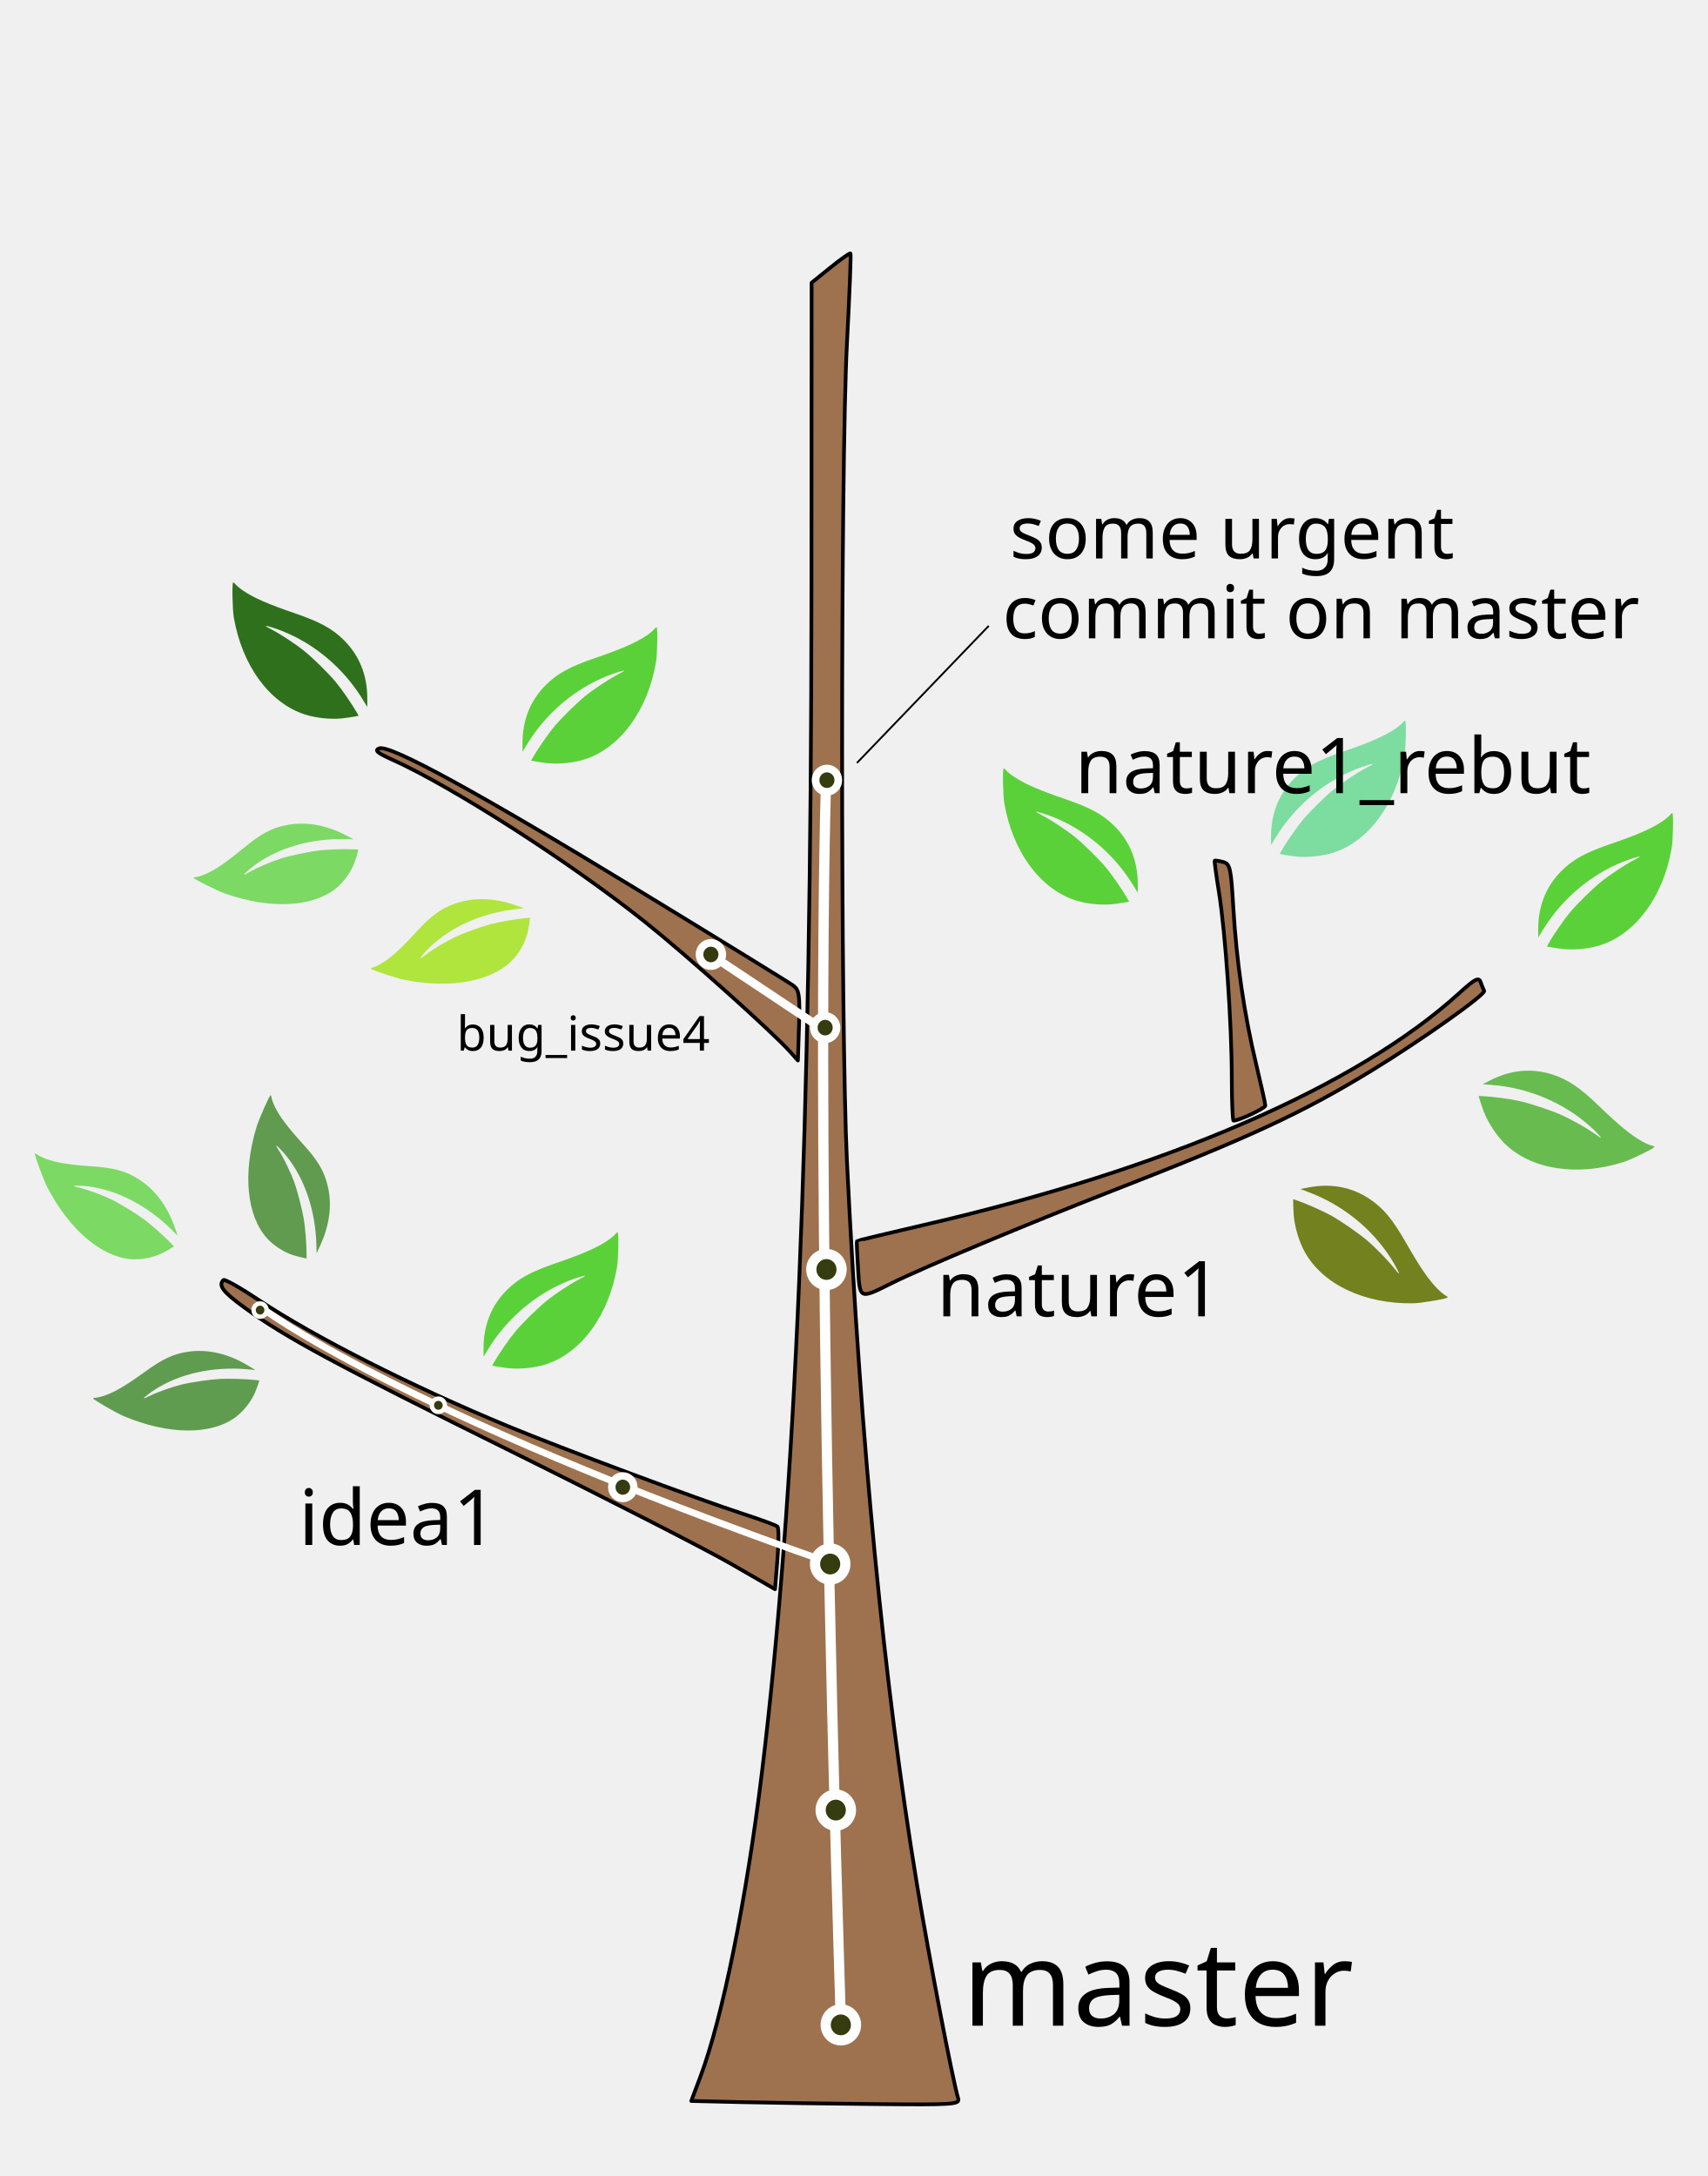
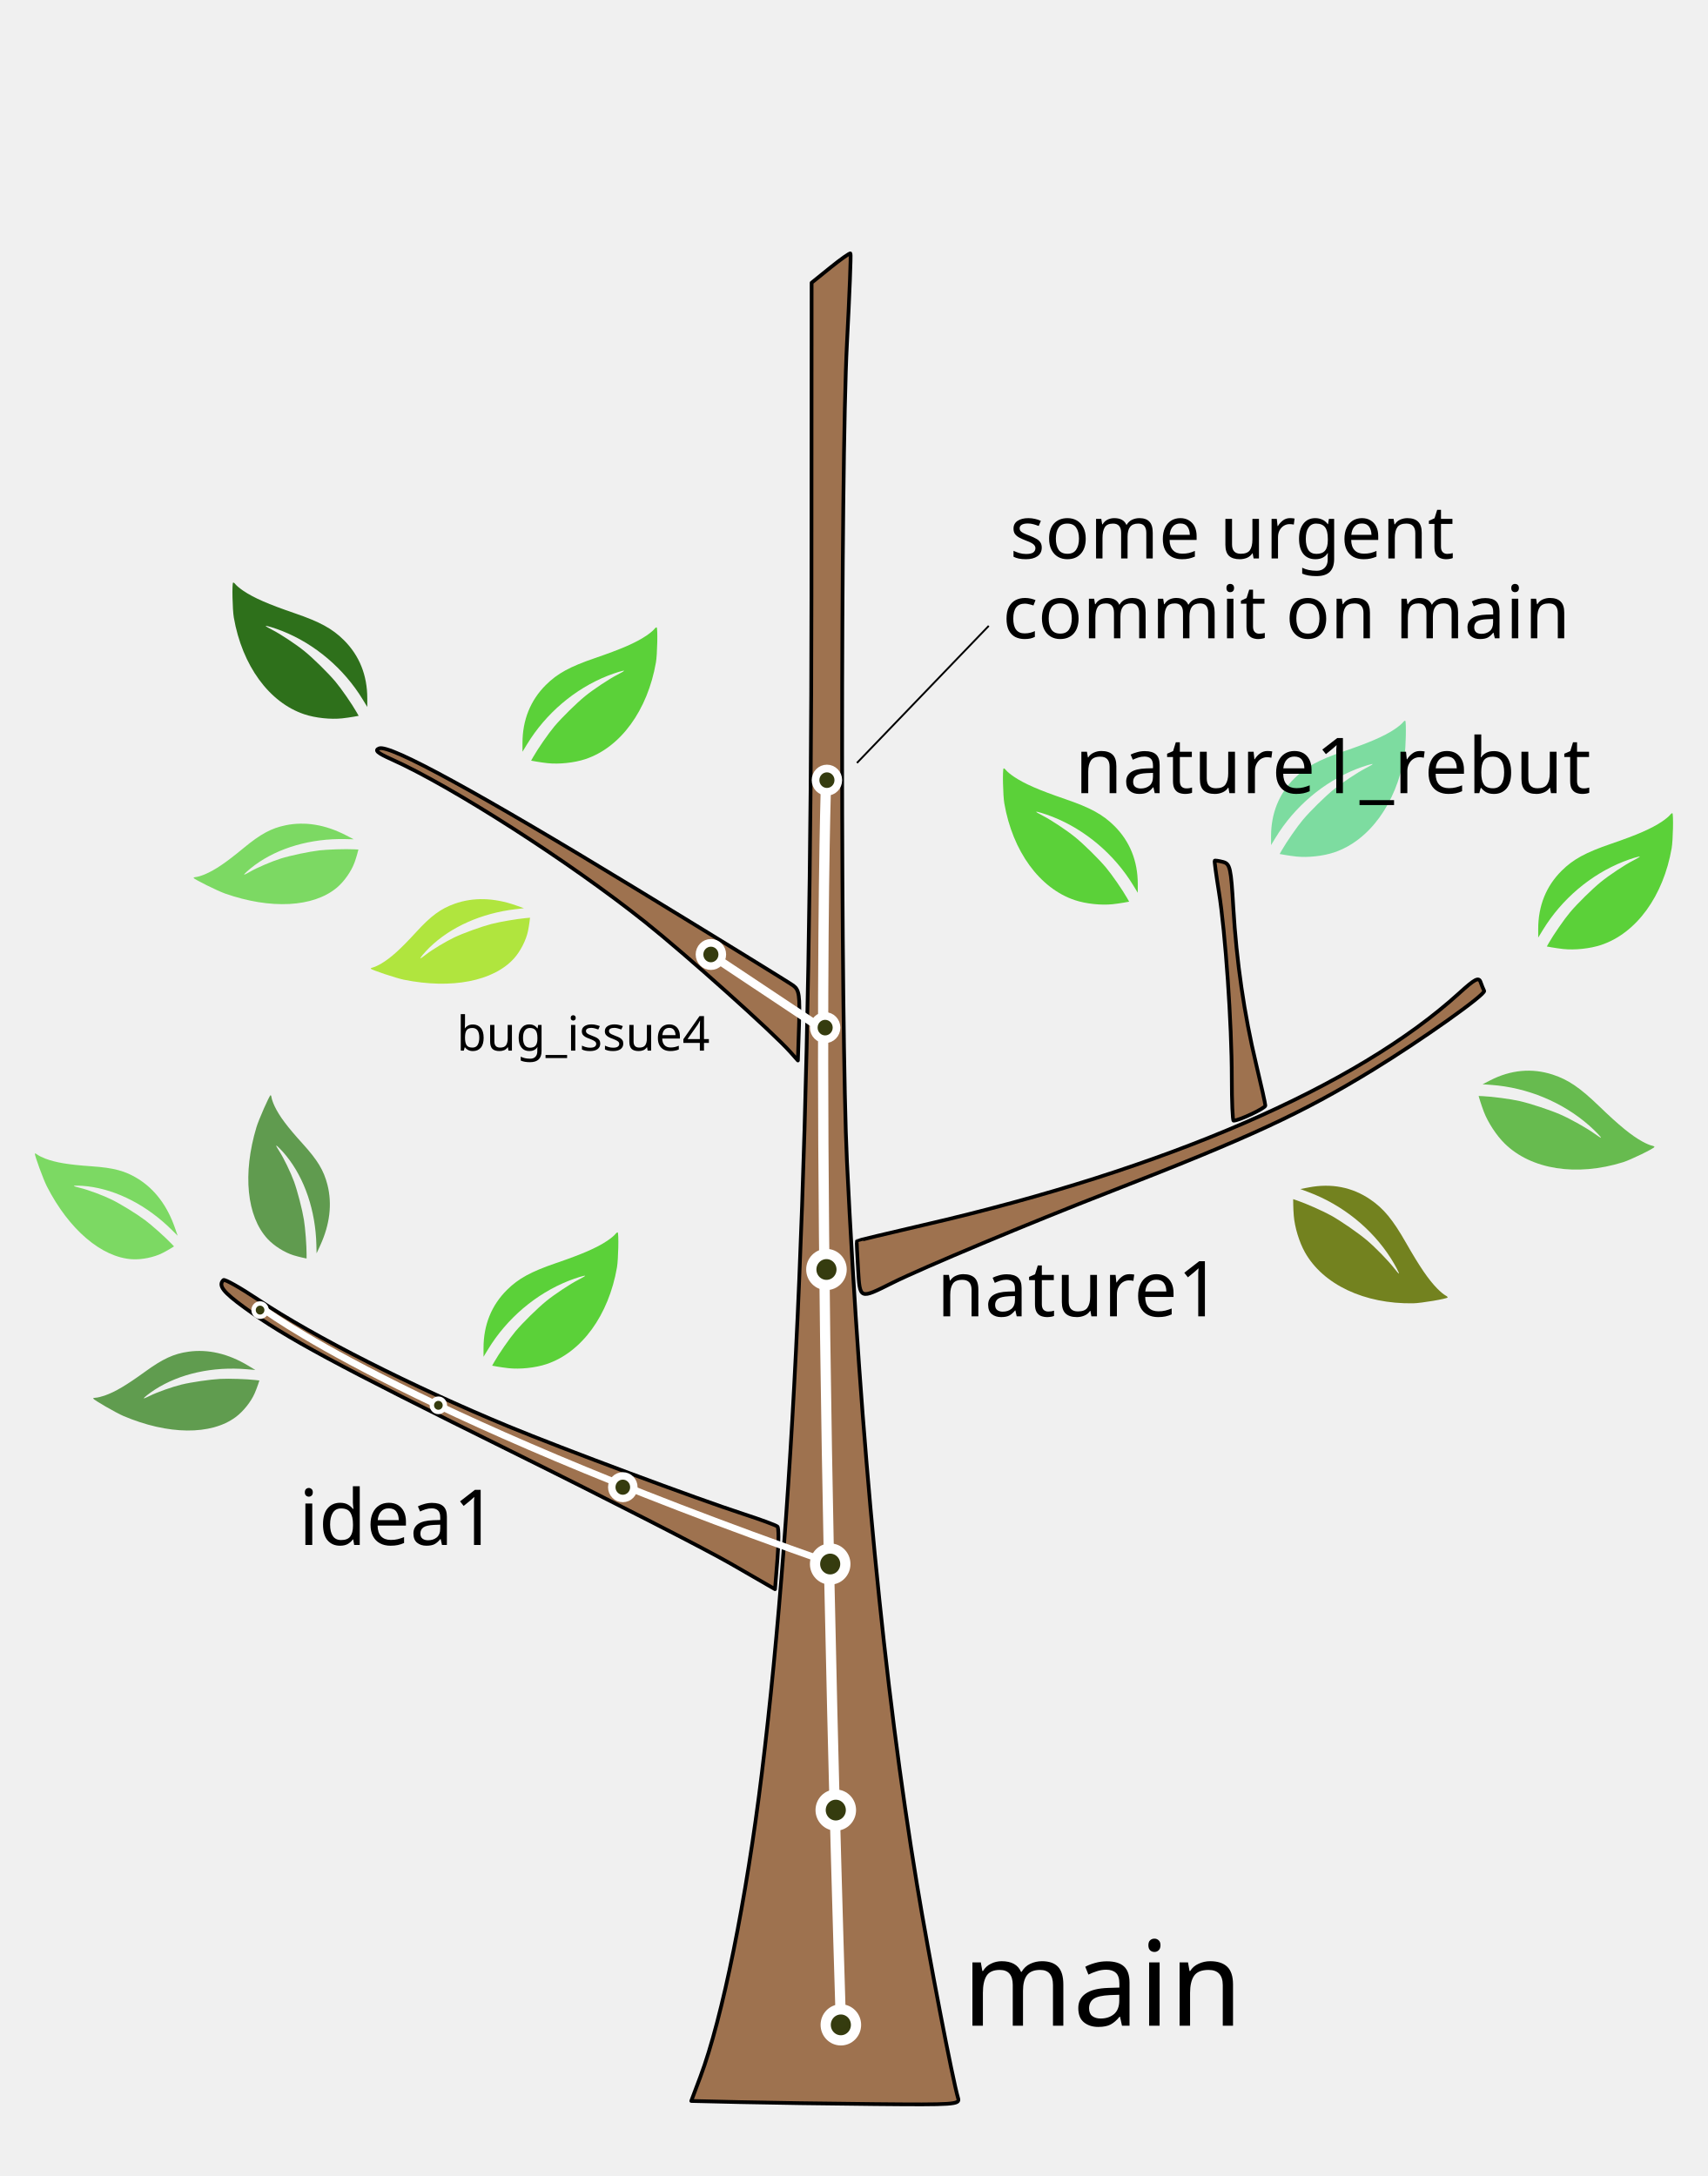
<svg xmlns="http://www.w3.org/2000/svg" width="244.831mm" height="311.981mm" viewBox="0 0 244.831 311.981" version="1.1" id="svg932">
  <defs id="defs926" />
  <g id="layer1" transform="translate(13.9644,5.114675)">
    <path style="opacity:0.993;fill:#844a1c;fill-opacity:0.758;stroke:#000000;stroke-width:0.535;stroke-linecap:square;stroke-linejoin:round;stroke-miterlimit:4;stroke-dasharray:none;stroke-dashoffset:0;stroke-opacity:1;paint-order:normal" d="m 92.2,296.274 -7.072,-0.166 1.311,-3.484 c 3.144,-8.352 6.594,-25.397 8.81,-43.525 4.834,-39.549 7.068,-92.558 7.108,-168.711 l 0.024,-44.965 2.703,-2.183 c 1.487,-1.2 2.777,-2.109 2.868,-2.018 0.091,0.091 -0.138,5.913 -0.507,12.938 -0.924,17.562 -0.922,98.313 0.003,117.275 1.976,40.514 5.325,75.086 10.046,103.701 1.677,10.164 5.117,28.03 5.892,30.602 0.263,0.874 -0.517,0.928 -11.915,0.819 -6.708,-0.064 -15.379,-0.191 -19.269,-0.283 z" id="path1544" />
    <path style="opacity:0.993;fill:#844a1c;fill-opacity:0.758;stroke:#000000;stroke-width:0.535;stroke-linecap:square;stroke-linejoin:round;stroke-miterlimit:4;stroke-dasharray:none;stroke-dashoffset:0;stroke-opacity:1;paint-order:normal" d="m 109.042,176.82 c -0.133,-2.141 -0.212,-3.94 -0.177,-3.999 0.035,-0.059 4.386,-1.105 9.668,-2.325 34.7,-8.014 61.946,-19.815 76.674,-33.21 2.263,-2.058 2.806,-2.342 3.068,-1.604 0.175,0.493 0.407,1.063 0.515,1.266 0.265,0.497 -8.93,7.02 -15.966,11.328 -10.099,6.183 -17.549,9.639 -37.582,17.435 -11.566,4.501 -27.032,10.977 -31.271,13.094 -4.763,2.379 -4.656,2.422 -4.93,-1.984 z" id="path1548" />
    <path style="opacity:0.993;fill:#844a1c;fill-opacity:0.758;stroke:#000000;stroke-width:0.535;stroke-linecap:square;stroke-linejoin:round;stroke-miterlimit:4;stroke-dasharray:none;stroke-dashoffset:0;stroke-opacity:1;paint-order:normal" d="m 162.615,149.45 c 0,-7.664 -0.915,-20.901 -1.843,-26.658 -0.389,-2.413 -0.664,-4.438 -0.612,-4.5 0.052,-0.062 0.592,0.017 1.199,0.176 1.007,0.263 1.136,0.833 1.471,6.527 0.458,7.761 1.553,15.279 3.272,22.451 0.728,3.037 1.323,5.717 1.323,5.956 0,0.367 -3.778,2.153 -4.554,2.153 -0.141,0 -0.256,-2.747 -0.256,-6.105 z" id="path1550" />
    <path style="opacity:0.993;fill:#844a1c;fill-opacity:0.758;stroke:#000000;stroke-width:0.535;stroke-linecap:square;stroke-linejoin:round;stroke-miterlimit:4;stroke-dasharray:none;stroke-dashoffset:0;stroke-opacity:1;paint-order:normal" d="m 90.72,219.037 c -3.528,-2.033 -17.6,-9.234 -31.271,-16.001 -25.387,-12.566 -32.46,-16.378 -38.353,-20.667 -3.099,-2.256 -3.81,-3.182 -3.034,-3.957 0.169,-0.169 2.394,1.083 4.944,2.782 8.081,5.382 22.071,12.47 35.908,18.195 7.786,3.221 27.108,10.425 33.676,12.556 2.499,0.811 4.701,1.625 4.893,1.809 0.192,0.184 0.192,2.28 0,4.658 l -0.35,4.323 z" id="path1554" />
    <path style="opacity:0.993;fill:#38d170;fill-opacity:0.628;stroke:none;stroke-width:0.112;stroke-linecap:square;stroke-linejoin:round;stroke-miterlimit:4;stroke-dasharray:none;stroke-dashoffset:0;stroke-opacity:1;paint-order:normal" d="m 171.827,117.686 c -0.462,-0.05 -1.18,-0.151 -1.595,-0.226 l -0.755,-0.135 0.295,-0.521 c 0.661,-1.167 2.198,-3.387 3.039,-4.387 1.05,-1.249 3.184,-3.349 4.439,-4.366 1.2,-0.973 3.412,-2.438 4.59,-3.04 0.533,-0.272 0.968,-0.527 0.969,-0.568 5.9e-4,-0.098 -1.31,0.299 -2.353,0.712 -4.716,1.869 -8.856,5.386 -11.56,9.821 l -0.655,1.073 v -1.242 c 0,-3.309 1.138,-6.136 3.358,-8.34 1.653,-1.642 3.428,-2.613 7.039,-3.849 3.792,-1.299 5.821,-2.183 7.338,-3.197 0.473,-0.316 0.985,-0.735 1.138,-0.93 0.153,-0.195 0.317,-0.316 0.365,-0.268 0.166,0.166 0.088,3.89 -0.106,5.005 -1.195,6.883 -5.063,12.192 -10.111,13.877 -1.572,0.525 -3.776,0.761 -5.435,0.582 z" id="path894" />
    <path style="opacity:0.993;fill:#32801c;fill-opacity:0.758;stroke:none;stroke-width:0.101;stroke-linecap:square;stroke-linejoin:round;stroke-miterlimit:4;stroke-dasharray:none;stroke-dashoffset:0;stroke-opacity:1;paint-order:normal" d="m 28.115,174.86 c 0.359,0.11 0.926,0.26 1.26,0.332 l 0.608,0.131 0.002,-0.573 c 0.005,-1.282 -0.19,-3.816 -0.386,-5.008 -0.245,-1.488 -0.927,-4.113 -1.418,-5.46 -0.47,-1.288 -1.474,-3.363 -2.083,-4.306 -0.275,-0.426 -0.487,-0.805 -0.471,-0.842 0.04,-0.089 0.832,0.712 1.422,1.439 2.665,3.286 4.22,7.874 4.341,12.812 l 0.029,1.195 0.519,-1.128 c 1.384,-3.006 1.735,-5.956 1.035,-8.706 -0.521,-2.048 -1.413,-3.527 -3.535,-5.866 -2.228,-2.456 -3.342,-3.942 -4.026,-5.374 -0.213,-0.447 -0.412,-0.999 -0.443,-1.228 -0.03,-0.229 -0.1,-0.394 -0.154,-0.366 -0.191,0.095 -1.691,3.503 -2.016,4.582 -2.006,6.654 -1.4,12.778 1.585,16.008 0.93,1.006 2.442,1.962 3.729,2.358 z" id="path894-5-6" />
    <path style="opacity:0.993;fill:#5ad138;fill-opacity:1;stroke:none;stroke-width:0.112;stroke-linecap:square;stroke-linejoin:round;stroke-miterlimit:4;stroke-dasharray:none;stroke-dashoffset:0;stroke-opacity:1;paint-order:normal" d="m 210.124,130.948 c -0.462,-0.05 -1.18,-0.151 -1.595,-0.226 l -0.755,-0.135 0.295,-0.521 c 0.661,-1.167 2.198,-3.387 3.039,-4.387 1.05,-1.249 3.184,-3.349 4.439,-4.366 1.2,-0.973 3.412,-2.438 4.59,-3.04 0.533,-0.272 0.968,-0.527 0.969,-0.568 5.8e-4,-0.098 -1.31,0.299 -2.353,0.712 -4.716,1.869 -8.856,5.386 -11.56,9.821 l -0.655,1.073 v -1.242 c 0,-3.309 1.138,-6.136 3.358,-8.34 1.653,-1.642 3.428,-2.613 7.039,-3.849 3.792,-1.299 5.821,-2.183 7.338,-3.197 0.473,-0.316 0.985,-0.735 1.138,-0.93 0.153,-0.195 0.317,-0.316 0.365,-0.268 0.166,0.166 0.088,3.89 -0.106,5.005 -1.195,6.883 -5.063,12.192 -10.111,13.877 -1.572,0.525 -3.776,0.761 -5.435,0.582 z" id="path894-9" />
    <path style="opacity:0.993;fill:#66bb4e;fill-opacity:1;stroke:none;stroke-width:0.112;stroke-linecap:square;stroke-linejoin:round;stroke-miterlimit:4;stroke-dasharray:none;stroke-dashoffset:0;stroke-opacity:1;paint-order:normal" d="m 198.744,154.276 c -0.166,-0.434 -0.403,-1.119 -0.526,-1.523 l -0.224,-0.733 0.598,0.025 c 1.34,0.056 4.017,0.412 5.29,0.704 1.59,0.365 4.432,1.307 5.91,1.96 1.414,0.624 3.725,1.925 4.798,2.699 0.485,0.35 0.911,0.621 0.947,0.603 0.087,-0.044 -0.863,-1.029 -1.707,-1.769 -3.814,-3.345 -8.832,-5.426 -14.012,-5.81 l -1.254,-0.093 1.105,-0.566 c 2.945,-1.509 5.979,-1.785 8.954,-0.815 2.215,0.723 3.889,1.86 6.636,4.51 2.885,2.783 4.597,4.185 6.191,5.072 0.497,0.277 1.103,0.541 1.347,0.588 0.244,0.047 0.426,0.138 0.405,0.202 -0.072,0.224 -3.422,1.852 -4.503,2.188 -6.671,2.075 -13.159,1.054 -16.96,-2.671 -1.184,-1.16 -2.399,-3.014 -2.996,-4.572 z" id="path894-9-2" />
    <path style="opacity:0.993;fill:#72821e;fill-opacity:1;stroke:none;stroke-width:0.112;stroke-linecap:square;stroke-linejoin:round;stroke-miterlimit:4;stroke-dasharray:none;stroke-dashoffset:0;stroke-opacity:1;paint-order:normal" d="m 171.499,169.188 c -0.038,-0.463 -0.073,-1.187 -0.077,-1.609 l -0.009,-0.767 0.567,0.192 c 1.27,0.43 3.739,1.524 4.88,2.162 1.424,0.797 3.887,2.499 5.122,3.541 1.181,0.996 3.035,2.894 3.847,3.938 0.367,0.472 0.7,0.852 0.739,0.845 0.096,-0.018 -0.539,-1.23 -1.141,-2.177 -2.721,-4.282 -6.953,-7.688 -11.816,-9.512 l -1.177,-0.441 1.22,-0.233 c 3.251,-0.621 6.24,-0.034 8.822,1.733 1.923,1.316 3.21,2.877 5.102,6.192 1.988,3.481 3.237,5.308 4.517,6.607 0.399,0.405 0.907,0.83 1.127,0.943 0.221,0.114 0.37,0.252 0.332,0.308 -0.132,0.195 -3.804,0.816 -4.936,0.835 -6.985,0.118 -12.925,-2.685 -15.527,-7.327 -0.81,-1.446 -1.456,-3.566 -1.591,-5.229 z" id="path894-9-7" />
    <path style="opacity:0.993;fill:#58d336;fill-opacity:0.758;stroke:none;stroke-width:0.101;stroke-linecap:square;stroke-linejoin:round;stroke-miterlimit:4;stroke-dasharray:none;stroke-dashoffset:0;stroke-opacity:1;paint-order:normal" d="m 9.312,174.547 c 0.335,-0.169 0.848,-0.454 1.139,-0.634 l 0.529,-0.327 -0.395,-0.415 c -0.884,-0.929 -2.78,-2.621 -3.747,-3.345 -1.207,-0.904 -3.517,-2.325 -4.805,-2.956 -1.231,-0.604 -3.392,-1.405 -4.485,-1.663 -0.494,-0.117 -0.909,-0.243 -0.922,-0.281 -0.033,-0.092 1.094,-0.062 2.022,0.053 4.198,0.524 8.498,2.756 12.005,6.234 l 0.849,0.842 -0.407,-1.173 c -1.083,-3.127 -2.874,-5.498 -5.284,-6.996 -1.794,-1.116 -3.462,-1.565 -6.613,-1.783 -3.309,-0.228 -5.141,-0.529 -6.626,-1.088 -0.463,-0.174 -0.99,-0.435 -1.17,-0.579 -0.18,-0.144 -0.345,-0.215 -0.365,-0.157 -0.072,0.201 1.207,3.698 1.719,4.701 3.162,6.189 7.841,10.186 12.231,10.448 1.367,0.082 3.12,-0.276 4.323,-0.882 z" id="path894-5-6-3" />
    <path style="opacity:0.993;fill:#32811c;fill-opacity:0.758;stroke:none;stroke-width:0.101;stroke-linecap:square;stroke-linejoin:round;stroke-miterlimit:4;stroke-dasharray:none;stroke-dashoffset:0;stroke-opacity:1;paint-order:normal" d="m 22.557,194.618 c 0.149,-0.345 0.359,-0.892 0.467,-1.217 l 0.197,-0.59 -0.569,-0.065 c -1.274,-0.145 -3.814,-0.228 -5.02,-0.163 -1.506,0.081 -4.19,0.472 -5.582,0.814 -1.332,0.327 -3.504,1.098 -4.507,1.601 -0.454,0.227 -0.853,0.396 -0.888,0.376 -0.084,-0.05 0.799,-0.749 1.586,-1.256 3.557,-2.291 8.287,-3.336 13.209,-2.917 l 1.191,0.101 -1.064,-0.639 c -2.837,-1.704 -5.731,-2.375 -8.541,-1.979 -2.092,0.295 -3.66,1.02 -6.217,2.874 -2.685,1.947 -4.284,2.892 -5.781,3.415 -0.467,0.163 -1.038,0.301 -1.269,0.306 -0.231,0.005 -0.402,0.056 -0.381,0.114 0.074,0.201 3.298,2.063 4.334,2.504 6.395,2.72 12.549,2.786 16.085,0.171 1.101,-0.814 2.217,-2.213 2.751,-3.45 z" id="path894-5-6-6" />
    <path style="opacity:0.993;fill:#5ad138;fill-opacity:1;stroke:none;stroke-width:0.112;stroke-linecap:square;stroke-linejoin:round;stroke-miterlimit:4;stroke-dasharray:none;stroke-dashoffset:0;stroke-opacity:1;paint-order:normal" d="m 58.934,191.047 c -0.462,-0.05 -1.18,-0.151 -1.595,-0.226 l -0.755,-0.135 0.295,-0.521 c 0.661,-1.167 2.198,-3.387 3.039,-4.387 1.05,-1.249 3.184,-3.349 4.439,-4.366 1.2,-0.973 3.412,-2.438 4.59,-3.04 0.533,-0.272 0.968,-0.527 0.969,-0.568 5.82e-4,-0.098 -1.31,0.299 -2.353,0.712 -4.716,1.869 -8.856,5.386 -11.56,9.821 l -0.655,1.073 v -1.242 c 0,-3.309 1.138,-6.136 3.358,-8.34 1.653,-1.642 3.428,-2.613 7.039,-3.849 3.792,-1.299 5.821,-2.183 7.338,-3.197 0.473,-0.316 0.985,-0.735 1.138,-0.93 0.153,-0.195 0.317,-0.316 0.365,-0.268 0.166,0.166 0.088,3.89 -0.106,5.005 -1.195,6.883 -5.063,12.192 -10.111,13.877 -1.572,0.525 -3.776,0.761 -5.435,0.582 z" id="path894-9-70" />
    <path style="opacity:0.993;fill:#5ad138;fill-opacity:1;stroke:none;stroke-width:0.112;stroke-linecap:square;stroke-linejoin:round;stroke-miterlimit:4;stroke-dasharray:none;stroke-dashoffset:0;stroke-opacity:1;paint-order:normal" d="m 145.551,124.523 c 0.462,-0.05 1.18,-0.151 1.595,-0.226 l 0.755,-0.135 -0.295,-0.521 c -0.661,-1.167 -2.198,-3.387 -3.039,-4.387 -1.05,-1.249 -3.184,-3.349 -4.439,-4.366 -1.2,-0.973 -3.412,-2.438 -4.59,-3.04 -0.533,-0.272 -0.968,-0.527 -0.969,-0.568 -5.8e-4,-0.098 1.31,0.299 2.353,0.712 4.716,1.869 8.856,5.386 11.56,9.821 l 0.655,1.073 v -1.242 c 0,-3.309 -1.138,-6.136 -3.358,-8.34 -1.653,-1.642 -3.428,-2.613 -7.039,-3.849 -3.792,-1.299 -5.821,-2.183 -7.338,-3.197 -0.473,-0.316 -0.985,-0.735 -1.138,-0.93 -0.153,-0.195 -0.317,-0.316 -0.365,-0.268 -0.166,0.166 -0.088,3.89 0.106,5.005 1.195,6.883 5.063,12.192 10.111,13.877 1.572,0.525 3.776,0.761 5.435,0.582 z" id="path894-2-6" />
    <text xml:space="preserve" style="font-style:normal;font-variant:normal;font-weight:normal;font-stretch:normal;font-size:16.933px;line-height:1.25;font-family:sans-serif;-inkscape-font-specification:sans-serif;font-variant-ligatures:normal;font-variant-caps:normal;font-variant-numeric:normal;font-feature-settings:normal;text-align:start;letter-spacing:0px;word-spacing:0px;writing-mode:lr-tb;text-anchor:start;fill:#000000;fill-opacity:1;stroke:none;stroke-width:0.265" x="123.997" y="285.321" id="text1664">
-       <tspan id="tspan1662" x="123.997" y="285.321" style="stroke-width:0.265">master</tspan>
+       <tspan id="tspan1662" x="123.997" y="285.321" style="stroke-width:0.265">main</tspan>
    </text>
    <text xml:space="preserve" style="font-style:normal;font-variant:normal;font-weight:normal;font-stretch:normal;font-size:11.073px;line-height:1.25;font-family:sans-serif;-inkscape-font-specification:sans-serif;font-variant-ligatures:normal;font-variant-caps:normal;font-variant-numeric:normal;font-feature-settings:normal;text-align:start;letter-spacing:0px;word-spacing:0px;writing-mode:lr-tb;text-anchor:start;fill:#000000;fill-opacity:1;stroke:none;stroke-width:0.173" x="28.875" y="216.39" id="text1664-6">
      <tspan id="tspan1662-2" x="28.875" y="216.39" style="stroke-width:0.173">idea1</tspan>
    </text>
    <text xml:space="preserve" style="font-style:normal;font-variant:normal;font-weight:normal;font-stretch:normal;font-size:11.073px;line-height:1.25;font-family:sans-serif;-inkscape-font-specification:sans-serif;font-variant-ligatures:normal;font-variant-caps:normal;font-variant-numeric:normal;font-feature-settings:normal;text-align:start;letter-spacing:0px;word-spacing:0px;writing-mode:lr-tb;text-anchor:start;fill:#000000;fill-opacity:1;stroke:none;stroke-width:0.173" x="120.33" y="183.616" id="text1664-6-9">
      <tspan id="tspan1662-2-7" x="120.33" y="183.616" style="stroke-width:0.173">nature1</tspan>
    </text>
    <text xml:space="preserve" style="font-style:normal;font-variant:normal;font-weight:normal;font-stretch:normal;font-size:11.073px;line-height:1.25;font-family:sans-serif;-inkscape-font-specification:sans-serif;font-variant-ligatures:normal;font-variant-caps:normal;font-variant-numeric:normal;font-feature-settings:normal;text-align:start;letter-spacing:0px;word-spacing:0px;writing-mode:lr-tb;text-anchor:start;fill:#000000;fill-opacity:1;stroke:none;stroke-width:0.173" x="140.114" y="108.606" id="text1664-6-9-3">
      <tspan id="tspan1662-2-7-6" x="140.114" y="108.606" style="stroke-width:0.173">nature1_rebut</tspan>
    </text>
    <path style="fill:none;stroke:#ffffff;stroke-width:1.465;stroke-linecap:round;stroke-linejoin:miter;stroke-miterlimit:4;stroke-dasharray:none;stroke-opacity:1" d="M 106.573,284.867 C 102.598,156.199 104.47,106.431 104.47,106.431" id="path1709" />
    <ellipse style="opacity:0.993;fill:#343b0e;fill-opacity:1;stroke:#ffffff;stroke-width:1.465;stroke-linecap:round;stroke-linejoin:round;stroke-miterlimit:4;stroke-dasharray:none;stroke-dashoffset:0;stroke-opacity:1;paint-order:normal" id="path1711" cx="106.573" cy="285.198" rx="2.173" ry="2.221" />
    <ellipse style="opacity:0.993;fill:#343b0e;fill-opacity:1;stroke:#ffffff;stroke-width:1.465;stroke-linecap:round;stroke-linejoin:round;stroke-miterlimit:4;stroke-dasharray:none;stroke-dashoffset:0;stroke-opacity:1;paint-order:normal" id="path1711-6" cx="105.846" cy="254.405" rx="2.173" ry="2.221" />
    <ellipse style="opacity:0.993;fill:#343b0e;fill-opacity:1;stroke:#ffffff;stroke-width:1.465;stroke-linecap:round;stroke-linejoin:round;stroke-miterlimit:4;stroke-dasharray:none;stroke-dashoffset:0;stroke-opacity:1;paint-order:normal" id="path1711-8" cx="104.509" cy="176.897" rx="2.173" ry="2.221" />
    <path style="fill:none;stroke:#ffffff;stroke-width:0.965;stroke-linecap:round;stroke-linejoin:miter;stroke-opacity:1;stroke-miterlimit:4;stroke-dasharray:none" d="M 105.098,218.987 C 42.165,196.875 23.455,182.323 23.455,182.323" id="path4878" />
    <ellipse style="opacity:0.993;fill:#343b0e;fill-opacity:1;stroke:#ffffff;stroke-width:1.465;stroke-linecap:round;stroke-linejoin:round;stroke-miterlimit:4;stroke-dasharray:none;stroke-dashoffset:0;stroke-opacity:1;paint-order:normal" id="path1711-1" cx="105.044" cy="219.125" rx="2.173" ry="2.221" />
    <ellipse style="opacity:0.993;fill:#343b0e;fill-opacity:1;stroke:#ffffff;stroke-width:1.067;stroke-linecap:round;stroke-linejoin:round;stroke-miterlimit:4;stroke-dasharray:none;stroke-dashoffset:0;stroke-opacity:1;paint-order:normal" id="path1711-1-1" cx="75.316" cy="208.11" rx="1.583" ry="1.618" />
    <ellipse style="opacity:0.993;fill:#343b0e;fill-opacity:1;stroke:#ffffff;stroke-width:0.629;stroke-linecap:round;stroke-linejoin:round;stroke-miterlimit:4;stroke-dasharray:none;stroke-dashoffset:0;stroke-opacity:1;paint-order:normal" id="path1711-1-1-9" cx="48.877" cy="196.369" rx="0.934" ry="0.954" />
    <ellipse style="opacity:0.993;fill:#343b0e;fill-opacity:1;stroke:#ffffff;stroke-width:0.629;stroke-linecap:round;stroke-linejoin:round;stroke-miterlimit:4;stroke-dasharray:none;stroke-dashoffset:0;stroke-opacity:1;paint-order:normal" id="path1711-1-1-9-4" cx="23.32" cy="182.719" rx="0.934" ry="0.954" />
    <path style="fill:none;stroke:#000000;stroke-width:0.265px;stroke-linecap:butt;stroke-linejoin:miter;stroke-opacity:1" d="M 127.777,84.616 108.878,104.271" id="path899" />
    <text xml:space="preserve" style="font-style:normal;font-variant:normal;font-weight:normal;font-stretch:normal;font-size:16.933px;line-height:1.25;font-family:sans-serif;-inkscape-font-specification:sans-serif;font-variant-ligatures:normal;font-variant-caps:normal;font-variant-numeric:normal;font-feature-settings:normal;text-align:start;letter-spacing:0px;word-spacing:0px;writing-mode:lr-tb;text-anchor:start;fill:#000000;fill-opacity:1;stroke:none;stroke-width:0.265" x="130.8" y="75.545" id="text903">
      <tspan id="tspan901" x="130.8" y="90.527" style="stroke-width:0.265" />
    </text>
    <text xml:space="preserve" style="font-style:normal;font-variant:normal;font-weight:normal;font-stretch:normal;font-size:10.584px;line-height:1.25;font-family:sans-serif;-inkscape-font-specification:sans-serif;font-variant-ligatures:normal;font-variant-caps:normal;font-variant-numeric:normal;font-feature-settings:normal;text-align:start;letter-spacing:0px;word-spacing:0px;writing-mode:lr-tb;text-anchor:start;fill:#000000;fill-opacity:1;stroke:none;stroke-width:0.165" x="130.778" y="74.955" id="text1664-6-9-1-7-3-3">
      <tspan id="tspan1662-2-7-2-5-6-56" x="130.778" y="74.955" style="stroke-width:0.165">some urgent</tspan>
    </text>
    <text xml:space="preserve" style="font-style:normal;font-variant:normal;font-weight:normal;font-stretch:normal;font-size:10.584px;line-height:1.25;font-family:sans-serif;-inkscape-font-specification:sans-serif;font-variant-ligatures:normal;font-variant-caps:normal;font-variant-numeric:normal;font-feature-settings:normal;text-align:start;letter-spacing:0px;word-spacing:0px;writing-mode:lr-tb;text-anchor:start;fill:#000000;fill-opacity:1;stroke:none;stroke-width:0.165" x="129.743" y="86.402" id="text1664-6-9-1-7-3-3-9">
-       <tspan id="tspan1662-2-7-2-5-6-56-1" x="129.743" y="86.402" style="stroke-width:0.165">commit on master</tspan>
+       <tspan id="tspan1662-2-7-2-5-6-56-1" x="129.743" y="86.402" style="stroke-width:0.165">commit on main</tspan>
    </text>
    <g id="g1794" transform="translate(-0.05535334,0.462101)">
      <g transform="translate(0,-0.7559524)" id="g1692">
        <text xml:space="preserve" style="font-style:normal;font-variant:normal;font-weight:normal;font-stretch:normal;font-size:6.897px;line-height:1.25;font-family:sans-serif;-inkscape-font-specification:sans-serif;font-variant-ligatures:normal;font-variant-caps:normal;font-variant-numeric:normal;font-feature-settings:normal;text-align:start;letter-spacing:0px;word-spacing:0px;writing-mode:lr-tb;text-anchor:start;fill:#000000;fill-opacity:1;stroke:none;stroke-width:0.108" x="51.563" y="145.809" id="text1664-6-9-1">
          <tspan id="tspan1662-2-7-2" x="51.563" y="145.809" style="stroke-width:0.108">bug_issue4</tspan>
        </text>
        <g id="g1682" transform="translate(20.31248,13.09621)">
          <path id="path1552" d="m 79.088,132.927 c -2.517,-2.834 -14.937,-13.954 -20.847,-18.666 -10.807,-8.615 -27.666,-19.43 -36.349,-23.317 -2.02,-0.904 -2.452,-1.285 -1.768,-1.56 1.512,-0.607 14.155,6.308 37.048,20.263 11.76,7.169 21.815,13.359 22.344,13.755 0.829,0.621 0.94,1.413 0.802,5.724 l -0.161,5.003 z" style="opacity:0.993;fill:#844a1c;fill-opacity:0.758;stroke:#000000;stroke-width:0.535;stroke-linecap:square;stroke-linejoin:round;stroke-miterlimit:4;stroke-dasharray:none;stroke-dashoffset:0;stroke-opacity:1;paint-order:normal" />
          <path id="path894-2" d="m 14.842,85.075 c 0.462,-0.05 1.18,-0.151 1.595,-0.226 l 0.755,-0.135 -0.295,-0.521 c -0.661,-1.167 -2.198,-3.387 -3.039,-4.387 -1.05,-1.249 -3.184,-3.349 -4.439,-4.366 -1.2,-0.973 -3.412,-2.438 -4.59,-3.04 -0.533,-0.272 -0.968,-0.527 -0.969,-0.568 -5.82e-4,-0.098 1.31,0.299 2.353,0.712 4.717,1.869 8.856,5.386 11.56,9.821 l 0.655,1.073 v -1.242 c 0,-3.309 -1.138,-6.136 -3.358,-8.34 -1.653,-1.642 -3.428,-2.613 -7.039,-3.849 -3.792,-1.299 -5.821,-2.183 -7.338,-3.197 -0.473,-0.316 -0.985,-0.735 -1.138,-0.93 -0.153,-0.195 -0.317,-0.316 -0.365,-0.268 -0.166,0.166 -0.088,3.89 0.106,5.005 1.195,6.883 5.063,12.192 10.111,13.877 1.572,0.525 3.776,0.761 5.435,0.582 z" style="opacity:0.993;fill:#2d6f1a;fill-opacity:1;stroke:none;stroke-width:0.112;stroke-linecap:square;stroke-linejoin:round;stroke-miterlimit:4;stroke-dasharray:none;stroke-dashoffset:0;stroke-opacity:1;paint-order:normal" />
          <path id="path894-5-6-7" d="m 16.609,105.727 c 0.127,-0.353 0.302,-0.913 0.39,-1.244 l 0.159,-0.601 -0.572,-0.029 c -1.281,-0.065 -3.821,0.013 -5.02,0.153 -1.498,0.176 -4.152,0.735 -5.52,1.164 -1.309,0.41 -3.427,1.316 -4.398,1.881 -0.439,0.255 -0.827,0.449 -0.863,0.431 -0.087,-0.044 0.75,-0.798 1.503,-1.353 3.406,-2.51 8.061,-3.851 12.999,-3.743 l 1.195,0.026 -1.103,-0.571 c -2.939,-1.522 -5.869,-2.009 -8.649,-1.437 -2.07,0.426 -3.589,1.248 -6.024,3.259 -2.557,2.112 -4.093,3.155 -5.555,3.772 -0.456,0.192 -1.017,0.366 -1.247,0.385 -0.23,0.019 -0.398,0.081 -0.373,0.137 0.086,0.195 3.421,1.852 4.483,2.226 6.554,2.312 12.699,1.99 16.064,-0.842 1.048,-0.882 2.073,-2.348 2.528,-3.616 z" style="opacity:0.993;fill:#58d336;fill-opacity:0.758;stroke:none;stroke-width:0.101;stroke-linecap:square;stroke-linejoin:round;stroke-miterlimit:4;stroke-dasharray:none;stroke-dashoffset:0;stroke-opacity:1;paint-order:normal" />
          <path id="path894-5-6-5" d="m 41.468,115.562 c 0.077,-0.367 0.173,-0.946 0.214,-1.286 l 0.075,-0.618 -0.57,0.051 c -1.277,0.113 -3.783,0.541 -4.951,0.846 -1.459,0.381 -4.01,1.302 -5.306,1.916 -1.239,0.587 -3.213,1.778 -4.095,2.471 -0.399,0.314 -0.757,0.559 -0.795,0.546 -0.092,-0.032 0.633,-0.894 1.302,-1.548 3.026,-2.957 7.451,-4.929 12.357,-5.505 l 1.188,-0.139 -1.171,-0.413 c -3.121,-1.101 -6.091,-1.178 -8.764,-0.227 -1.991,0.708 -3.382,1.732 -5.515,4.061 -2.24,2.446 -3.617,3.691 -4.98,4.504 -0.425,0.254 -0.957,0.503 -1.182,0.554 -0.225,0.051 -0.383,0.135 -0.351,0.188 0.112,0.182 3.645,1.361 4.748,1.585 6.811,1.384 12.853,0.215 15.793,-3.055 0.916,-1.018 1.728,-2.612 2.004,-3.931 z" style="opacity:0.993;fill:#b0e53d;fill-opacity:1;stroke:none;stroke-width:0.101;stroke-linecap:square;stroke-linejoin:round;stroke-miterlimit:4;stroke-dasharray:none;stroke-dashoffset:0;stroke-opacity:1;paint-order:normal" />
          <path id="path894-9-70-9" d="m 44.263,91.5 c -0.462,-0.05 -1.18,-0.151 -1.595,-0.226 l -0.755,-0.135 0.295,-0.521 c 0.661,-1.167 2.198,-3.387 3.039,-4.387 1.05,-1.249 3.184,-3.349 4.439,-4.366 1.2,-0.973 3.412,-2.438 4.59,-3.04 0.533,-0.272 0.968,-0.527 0.969,-0.568 5.3e-4,-0.098 -1.31,0.299 -2.353,0.712 -4.716,1.869 -8.856,5.386 -11.56,9.821 l -0.655,1.073 v -1.242 c 0,-3.309 1.138,-6.136 3.358,-8.34 1.653,-1.642 3.428,-2.613 7.039,-3.849 3.792,-1.299 5.821,-2.183 7.338,-3.197 0.473,-0.316 0.985,-0.735 1.138,-0.93 0.153,-0.195 0.317,-0.316 0.365,-0.268 0.166,0.166 0.088,3.89 -0.106,5.005 -1.195,6.883 -5.063,12.192 -10.111,13.877 -1.572,0.525 -3.776,0.761 -5.435,0.582 z" style="opacity:0.993;fill:#5ad138;fill-opacity:1;stroke:none;stroke-width:0.112;stroke-linecap:square;stroke-linejoin:round;stroke-miterlimit:4;stroke-dasharray:none;stroke-dashoffset:0;stroke-opacity:1;paint-order:normal" />
        </g>
      </g>
      <path id="path1694" d="M 104.153,142.068 87.926,131.266" style="fill:none;stroke:#ffffff;stroke-width:1.2;stroke-linecap:butt;stroke-linejoin:miter;stroke-miterlimit:4;stroke-dasharray:none;stroke-opacity:1" />
      <ellipse ry="1.668" rx="1.632" cy="131.27" cx="87.999" id="path1711-7-9-2" style="opacity:0.993;fill:#343b0e;fill-opacity:1;stroke:#ffffff;stroke-width:1.1;stroke-linecap:round;stroke-linejoin:round;stroke-miterlimit:4;stroke-dasharray:none;stroke-dashoffset:0;stroke-opacity:1;paint-order:normal" />
    </g>
    <ellipse style="opacity:0.993;fill:#343b0e;fill-opacity:1;stroke:#ffffff;stroke-width:1.1;stroke-linecap:round;stroke-linejoin:round;stroke-miterlimit:4;stroke-dasharray:none;stroke-dashoffset:0;stroke-opacity:1;paint-order:normal" id="path1711-7" cx="104.321" cy="142.219" rx="1.632" ry="1.668" />
    <ellipse style="opacity:0.993;fill:#343b0e;fill-opacity:1;stroke:#ffffff;stroke-width:1.1;stroke-linecap:round;stroke-linejoin:round;stroke-miterlimit:4;stroke-dasharray:none;stroke-dashoffset:0;stroke-opacity:1;paint-order:normal" id="path1711-7-9" cx="104.576" cy="106.738" rx="1.632" ry="1.668" />
  </g>
</svg>
